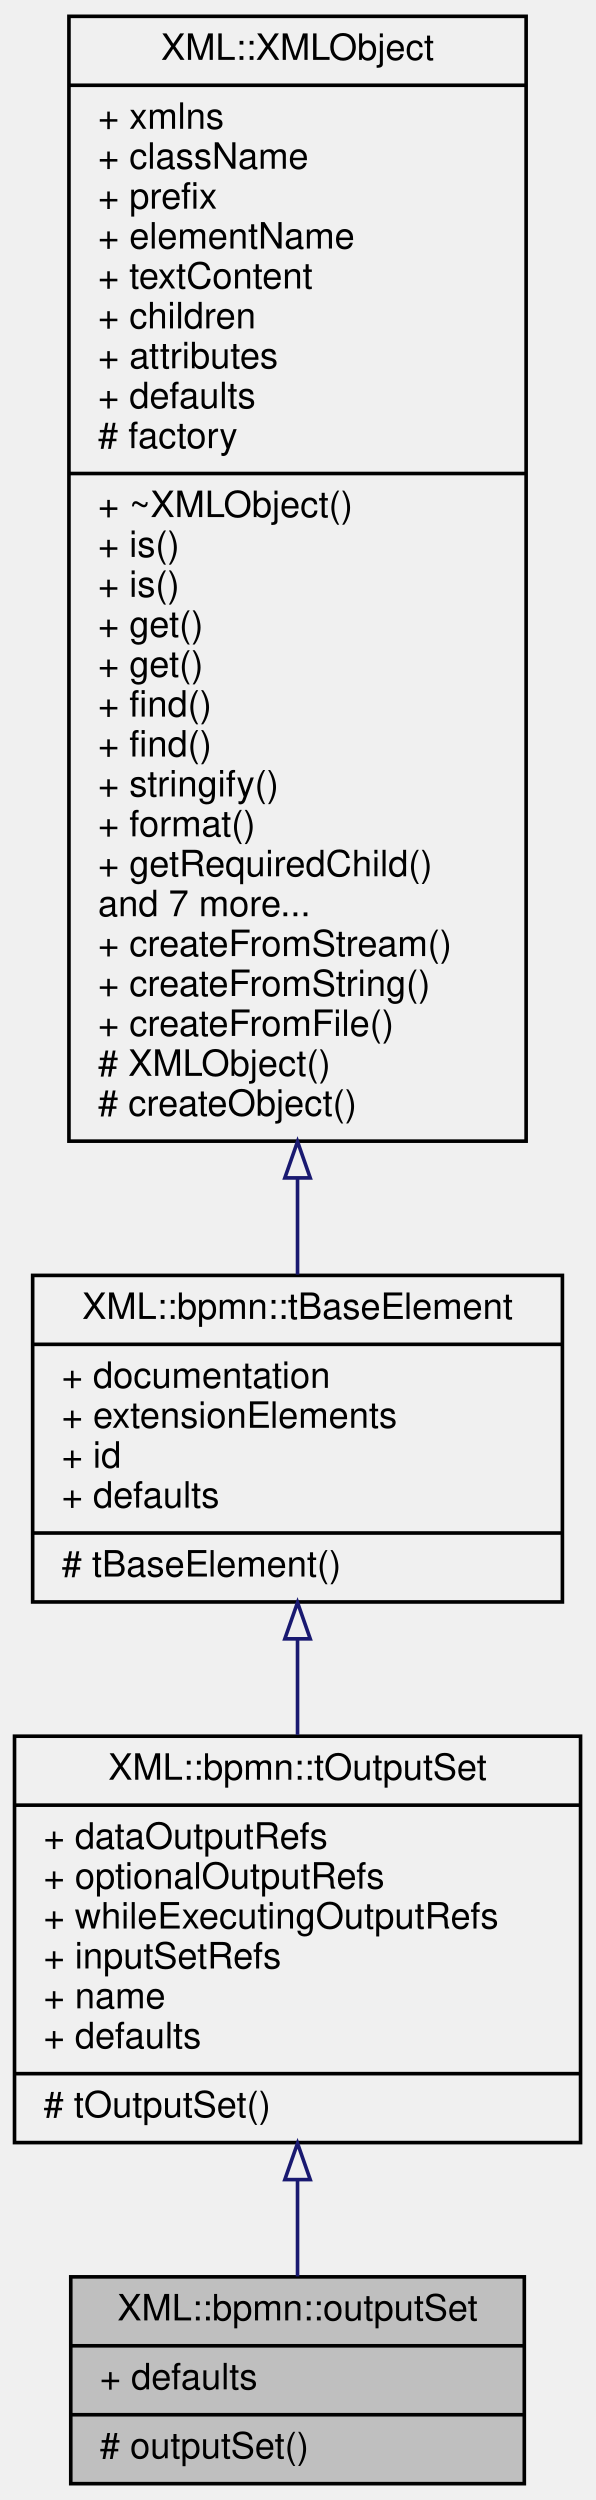
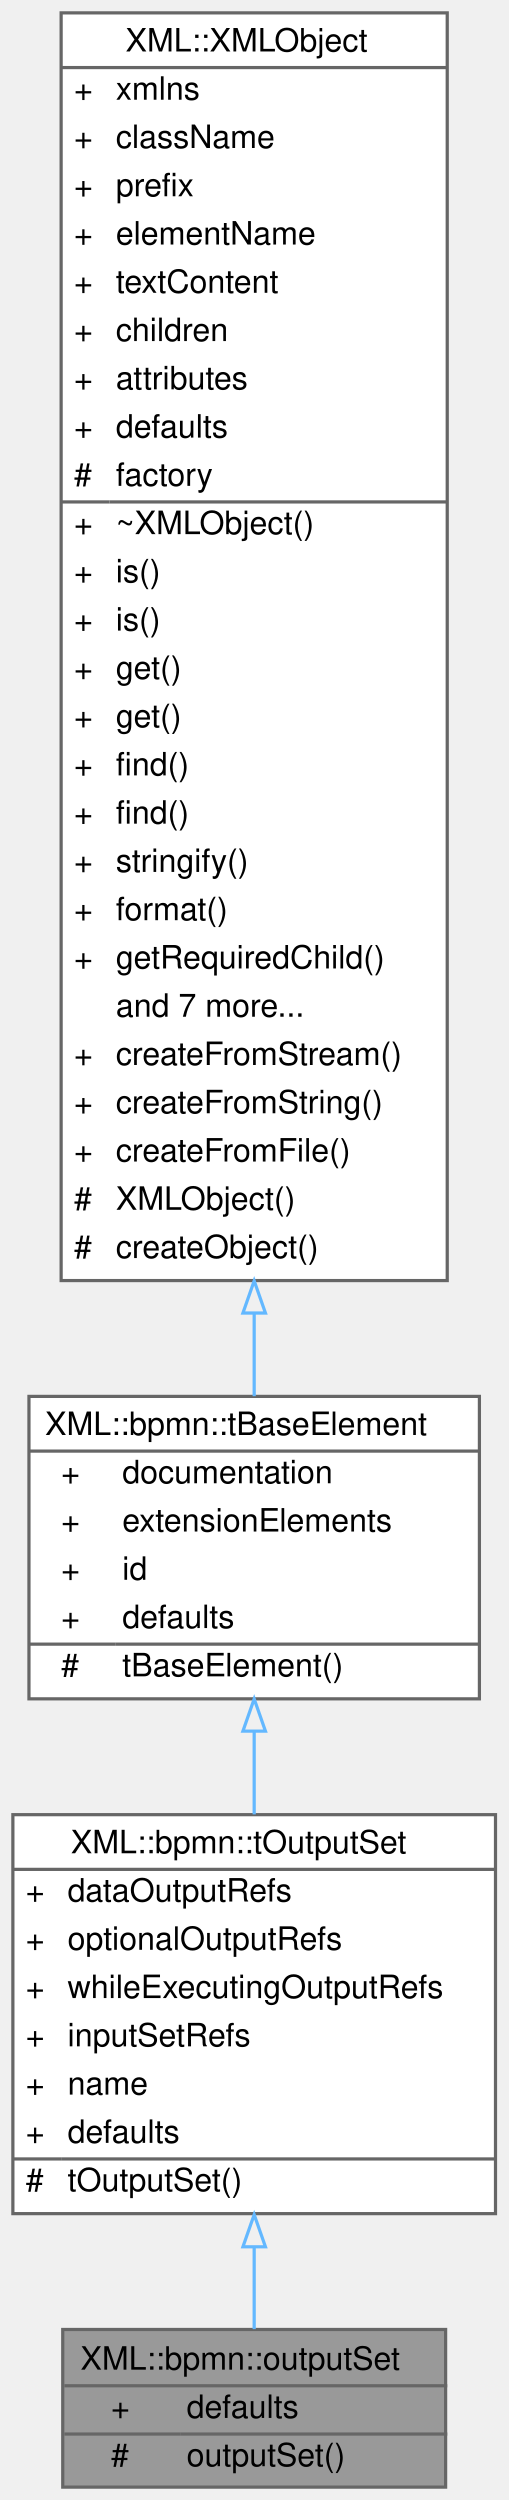
- <svg xmlns="http://www.w3.org/2000/svg" xmlns:xlink="http://www.w3.org/1999/xlink" width="164pt" height="689pt" viewBox="0.00 0.00 164.00 689.00">
-   <g id="graph0" class="graph" transform="scale(1 1) rotate(0) translate(4 685)">
-     <g id="node1" class="node">
-       <g id="a_node1">
+ <svg xmlns="http://www.w3.org/2000/svg" xmlns:xlink="http://www.w3.org/1999/xlink" width="158pt" height="777pt" viewBox="0.00 0.00 158.00 777.00">
+   <g id="graph0" class="graph" transform="scale(1 1) rotate(0) translate(4 773)">
+     <g id="Node000001" class="node">
+       <g id="a_Node000001">
        <a xlink:title=" ">
-           <polygon fill="#bfbfbf" stroke="black" points="15.5,-0.5 15.5,-57.5 140.5,-57.5 140.5,-0.5 15.5,-0.5" />
-           <text text-anchor="middle" x="78" y="-45.5" font-family="Helvetica,sans-Serif" font-size="10.00">XML::bpmn::outputSet</text>
-           <polyline fill="none" stroke="black" points="15.5,-38.5 140.5,-38.5 " />
-           <text text-anchor="start" x="23.5" y="-26.5" font-family="Helvetica,sans-Serif" font-size="10.00">+ defaults</text>
-           <polyline fill="none" stroke="black" points="15.5,-19.5 140.5,-19.5 " />
-           <text text-anchor="start" x="23.5" y="-7.5" font-family="Helvetica,sans-Serif" font-size="10.00"># outputSet()</text>
+           <polygon fill="#999999" stroke="transparent" points="134.5,-49 15.5,-49 15.5,0 134.5,0 134.5,-49" />
+           <text text-anchor="start" x="21" y="-36.5" font-family="Helvetica,sans-Serif" font-size="10.00">XML::bpmn::outputSet</text>
+           <text text-anchor="start" x="30.5" y="-21.5" font-family="Helvetica,sans-Serif" font-size="10.00">+</text>
+           <text text-anchor="start" x="54" y="-21.5" font-family="Helvetica,sans-Serif" font-size="10.00">defaults</text>
+           <text text-anchor="start" x="30.5" y="-6.5" font-family="Helvetica,sans-Serif" font-size="10.00">#</text>
+           <text text-anchor="start" x="54" y="-6.5" font-family="Helvetica,sans-Serif" font-size="10.00">outputSet()</text>
+           <polygon fill="#666666" stroke="#666666" points="16,-31.5 16,-31.5 135,-31.5 135,-31.5 16,-31.5" />
+           <polygon fill="#666666" stroke="#666666" points="16,-16.5 16,-16.5 52,-16.5 52,-16.5 16,-16.5" />
+           <polygon fill="#666666" stroke="#666666" points="52,-16.5 52,-16.5 135,-16.5 135,-16.5 52,-16.5" />
+           <polygon fill="none" stroke="#666666" points="15.5,0 15.5,-49 134.5,-49 134.5,0 15.5,0" />
        </a>
      </g>
    </g>
-     <g id="node2" class="node">
-       <g id="a_node2">
+     <g id="Node000002" class="node">
+       <g id="a_Node000002">
        <a xlink:href="classXML_1_1bpmn_1_1tOutputSet.html" target="_top" xlink:title=" ">
-           <polygon fill="none" stroke="black" points="0,-94.5 0,-206.5 156,-206.5 156,-94.5 0,-94.5" />
-           <text text-anchor="middle" x="78" y="-194.5" font-family="Helvetica,sans-Serif" font-size="10.00">XML::bpmn::tOutputSet</text>
-           <polyline fill="none" stroke="black" points="0,-187.5 156,-187.5 " />
-           <text text-anchor="start" x="8" y="-175.5" font-family="Helvetica,sans-Serif" font-size="10.00">+ dataOutputRefs</text>
-           <text text-anchor="start" x="8" y="-164.5" font-family="Helvetica,sans-Serif" font-size="10.00">+ optionalOutputRefs</text>
-           <text text-anchor="start" x="8" y="-153.5" font-family="Helvetica,sans-Serif" font-size="10.00">+ whileExecutingOutputRefs</text>
-           <text text-anchor="start" x="8" y="-142.5" font-family="Helvetica,sans-Serif" font-size="10.00">+ inputSetRefs</text>
-           <text text-anchor="start" x="8" y="-131.5" font-family="Helvetica,sans-Serif" font-size="10.00">+ name</text>
-           <text text-anchor="start" x="8" y="-120.5" font-family="Helvetica,sans-Serif" font-size="10.00">+ defaults</text>
-           <polyline fill="none" stroke="black" points="0,-113.5 156,-113.5 " />
-           <text text-anchor="start" x="8" y="-101.5" font-family="Helvetica,sans-Serif" font-size="10.00"># tOutputSet()</text>
+           <polygon fill="white" stroke="transparent" points="150,-209 0,-209 0,-85 150,-85 150,-209" />
+           <text text-anchor="start" x="18" y="-197" font-family="Helvetica,sans-Serif" font-size="10.00">XML::bpmn::tOutputSet</text>
+           <text text-anchor="start" x="4" y="-182" font-family="Helvetica,sans-Serif" font-size="10.00">+</text>
+           <text text-anchor="start" x="17" y="-182" font-family="Helvetica,sans-Serif" font-size="10.00">dataOutputRefs</text>
+           <text text-anchor="start" x="4" y="-167" font-family="Helvetica,sans-Serif" font-size="10.00">+</text>
+           <text text-anchor="start" x="17" y="-167" font-family="Helvetica,sans-Serif" font-size="10.00">optionalOutputRefs</text>
+           <text text-anchor="start" x="4" y="-152" font-family="Helvetica,sans-Serif" font-size="10.00">+</text>
+           <text text-anchor="start" x="17" y="-152" font-family="Helvetica,sans-Serif" font-size="10.00">whileExecutingOutputRefs</text>
+           <text text-anchor="start" x="4" y="-137" font-family="Helvetica,sans-Serif" font-size="10.00">+</text>
+           <text text-anchor="start" x="17" y="-137" font-family="Helvetica,sans-Serif" font-size="10.00">inputSetRefs</text>
+           <text text-anchor="start" x="4" y="-122" font-family="Helvetica,sans-Serif" font-size="10.00">+</text>
+           <text text-anchor="start" x="17" y="-122" font-family="Helvetica,sans-Serif" font-size="10.00">name</text>
+           <text text-anchor="start" x="4" y="-107" font-family="Helvetica,sans-Serif" font-size="10.00">+</text>
+           <text text-anchor="start" x="17" y="-107" font-family="Helvetica,sans-Serif" font-size="10.00">defaults</text>
+           <text text-anchor="start" x="4" y="-92" font-family="Helvetica,sans-Serif" font-size="10.00">#</text>
+           <text text-anchor="start" x="17" y="-92" font-family="Helvetica,sans-Serif" font-size="10.00">tOutputSet()</text>
+           <polygon fill="#666666" stroke="#666666" points="0,-192 0,-192 150,-192 150,-192 0,-192" />
+           <polygon fill="#666666" stroke="#666666" points="0,-102 0,-102 15,-102 15,-102 0,-102" />
+           <polygon fill="#666666" stroke="#666666" points="15,-102 15,-102 150,-102 150,-102 15,-102" />
+           <polygon fill="none" stroke="#666666" points="0,-85 0,-209 150,-209 150,-85 0,-85" />
        </a>
      </g>
    </g>
-     <g id="edge1" class="edge">
-       <path fill="none" stroke="midnightblue" d="M78,-84.15C78,-74.82 78,-65.67 78,-57.63" />
-       <polygon fill="none" stroke="midnightblue" points="74.5,-84.3 78,-94.3 81.5,-84.3 74.5,-84.3" />
-     </g>
-     <g id="node3" class="node">
-       <g id="a_node3">
-         <a xlink:href="classXML_1_1bpmn_1_1tBaseElement.html" target="_top" xlink:title=" ">
-           <polygon fill="none" stroke="black" points="5,-243.5 5,-333.5 151,-333.5 151,-243.5 5,-243.5" />
-           <text text-anchor="middle" x="78" y="-321.5" font-family="Helvetica,sans-Serif" font-size="10.00">XML::bpmn::tBaseElement</text>
-           <polyline fill="none" stroke="black" points="5,-314.5 151,-314.5 " />
-           <text text-anchor="start" x="13" y="-302.5" font-family="Helvetica,sans-Serif" font-size="10.00">+ documentation</text>
-           <text text-anchor="start" x="13" y="-291.5" font-family="Helvetica,sans-Serif" font-size="10.00">+ extensionElements</text>
-           <text text-anchor="start" x="13" y="-280.5" font-family="Helvetica,sans-Serif" font-size="10.00">+ id</text>
-           <text text-anchor="start" x="13" y="-269.5" font-family="Helvetica,sans-Serif" font-size="10.00">+ defaults</text>
-           <polyline fill="none" stroke="black" points="5,-262.5 151,-262.5 " />
-           <text text-anchor="start" x="13" y="-250.5" font-family="Helvetica,sans-Serif" font-size="10.00"># tBaseElement()</text>
+     <g id="edge1_Node000001_Node000002" class="edge">
+       <g id="a_edge1_Node000001_Node000002">
+         <a xlink:title=" ">
+           <path fill="none" stroke="#63b8ff" d="M75,-74.65C75,-65.48 75,-56.67 75,-49.1" />
+           <polygon fill="none" stroke="#63b8ff" points="71.5,-74.69 75,-84.69 78.5,-74.69 71.5,-74.69" />
        </a>
      </g>
    </g>
-     <g id="edge2" class="edge">
-       <path fill="none" stroke="midnightblue" d="M78,-233.31C78,-224.61 78,-215.59 78,-206.87" />
-       <polygon fill="none" stroke="midnightblue" points="74.5,-233.34 78,-243.34 81.5,-233.34 74.5,-233.34" />
-     </g>
-     <g id="node4" class="node">
-       <g id="a_node4">
-         <a xlink:href="classXML_1_1XMLObject.html" target="_top" xlink:title="A class representing a node in an XML-tree.">
-           <polygon fill="none" stroke="black" points="15,-370.5 15,-680.5 141,-680.5 141,-370.5 15,-370.5" />
-           <text text-anchor="middle" x="78" y="-668.5" font-family="Helvetica,sans-Serif" font-size="10.00">XML::XMLObject</text>
-           <polyline fill="none" stroke="black" points="15,-661.5 141,-661.5 " />
-           <text text-anchor="start" x="23" y="-649.5" font-family="Helvetica,sans-Serif" font-size="10.00">+ xmlns</text>
-           <text text-anchor="start" x="23" y="-638.5" font-family="Helvetica,sans-Serif" font-size="10.00">+ className</text>
-           <text text-anchor="start" x="23" y="-627.5" font-family="Helvetica,sans-Serif" font-size="10.00">+ prefix</text>
-           <text text-anchor="start" x="23" y="-616.5" font-family="Helvetica,sans-Serif" font-size="10.00">+ elementName</text>
-           <text text-anchor="start" x="23" y="-605.5" font-family="Helvetica,sans-Serif" font-size="10.00">+ textContent</text>
-           <text text-anchor="start" x="23" y="-594.5" font-family="Helvetica,sans-Serif" font-size="10.00">+ children</text>
-           <text text-anchor="start" x="23" y="-583.5" font-family="Helvetica,sans-Serif" font-size="10.00">+ attributes</text>
-           <text text-anchor="start" x="23" y="-572.5" font-family="Helvetica,sans-Serif" font-size="10.00">+ defaults</text>
-           <text text-anchor="start" x="23" y="-561.5" font-family="Helvetica,sans-Serif" font-size="10.00"># factory</text>
-           <polyline fill="none" stroke="black" points="15,-554.5 141,-554.5 " />
-           <text text-anchor="start" x="23" y="-542.5" font-family="Helvetica,sans-Serif" font-size="10.00">+ ~XMLObject()</text>
-           <text text-anchor="start" x="23" y="-531.5" font-family="Helvetica,sans-Serif" font-size="10.00">+ is()</text>
-           <text text-anchor="start" x="23" y="-520.5" font-family="Helvetica,sans-Serif" font-size="10.00">+ is()</text>
-           <text text-anchor="start" x="23" y="-509.5" font-family="Helvetica,sans-Serif" font-size="10.00">+ get()</text>
-           <text text-anchor="start" x="23" y="-498.5" font-family="Helvetica,sans-Serif" font-size="10.00">+ get()</text>
-           <text text-anchor="start" x="23" y="-487.5" font-family="Helvetica,sans-Serif" font-size="10.00">+ find()</text>
-           <text text-anchor="start" x="23" y="-476.5" font-family="Helvetica,sans-Serif" font-size="10.00">+ find()</text>
-           <text text-anchor="start" x="23" y="-465.5" font-family="Helvetica,sans-Serif" font-size="10.00">+ stringify()</text>
-           <text text-anchor="start" x="23" y="-454.5" font-family="Helvetica,sans-Serif" font-size="10.00">+ format()</text>
-           <text text-anchor="start" x="23" y="-443.5" font-family="Helvetica,sans-Serif" font-size="10.00">+ getRequiredChild()</text>
-           <text text-anchor="start" x="23" y="-432.5" font-family="Helvetica,sans-Serif" font-size="10.00">and 7 more...</text>
-           <text text-anchor="start" x="23" y="-421.5" font-family="Helvetica,sans-Serif" font-size="10.00">+ createFromStream()</text>
-           <text text-anchor="start" x="23" y="-410.5" font-family="Helvetica,sans-Serif" font-size="10.00">+ createFromString()</text>
-           <text text-anchor="start" x="23" y="-399.5" font-family="Helvetica,sans-Serif" font-size="10.00">+ createFromFile()</text>
-           <text text-anchor="start" x="23" y="-388.5" font-family="Helvetica,sans-Serif" font-size="10.00"># XMLObject()</text>
-           <text text-anchor="start" x="23" y="-377.5" font-family="Helvetica,sans-Serif" font-size="10.00"># createObject()</text>
+     <g id="Node000003" class="node">
+       <g id="a_Node000003">
+         <a xlink:href="classXML_1_1bpmn_1_1tBaseElement.html" target="_top" xlink:title=" ">
+           <polygon fill="white" stroke="transparent" points="145,-339 5,-339 5,-245 145,-245 145,-339" />
+           <text text-anchor="start" x="10" y="-327" font-family="Helvetica,sans-Serif" font-size="10.00">XML::bpmn::tBaseElement</text>
+           <text text-anchor="start" x="15" y="-312" font-family="Helvetica,sans-Serif" font-size="10.00">+</text>
+           <text text-anchor="start" x="34" y="-312" font-family="Helvetica,sans-Serif" font-size="10.00">documentation</text>
+           <text text-anchor="start" x="15" y="-297" font-family="Helvetica,sans-Serif" font-size="10.00">+</text>
+           <text text-anchor="start" x="34" y="-297" font-family="Helvetica,sans-Serif" font-size="10.00">extensionElements</text>
+           <text text-anchor="start" x="15" y="-282" font-family="Helvetica,sans-Serif" font-size="10.00">+</text>
+           <text text-anchor="start" x="34" y="-282" font-family="Helvetica,sans-Serif" font-size="10.00">id</text>
+           <text text-anchor="start" x="15" y="-267" font-family="Helvetica,sans-Serif" font-size="10.00">+</text>
+           <text text-anchor="start" x="34" y="-267" font-family="Helvetica,sans-Serif" font-size="10.00">defaults</text>
+           <text text-anchor="start" x="15" y="-252" font-family="Helvetica,sans-Serif" font-size="10.00">#</text>
+           <text text-anchor="start" x="34" y="-252" font-family="Helvetica,sans-Serif" font-size="10.00">tBaseElement()</text>
+           <polygon fill="#666666" stroke="#666666" points="5,-322 5,-322 145,-322 145,-322 5,-322" />
+           <polygon fill="#666666" stroke="#666666" points="5,-262 5,-262 32,-262 32,-262 5,-262" />
+           <polygon fill="#666666" stroke="#666666" points="32,-262 32,-262 145,-262 145,-262 32,-262" />
+           <polygon fill="none" stroke="#666666" points="5,-245 5,-339 145,-339 145,-245 5,-245" />
        </a>
      </g>
    </g>
-     <g id="edge3" class="edge">
-       <path fill="none" stroke="midnightblue" d="M78,-360.35C78,-350.89 78,-341.91 78,-333.72" />
-       <polygon fill="none" stroke="midnightblue" points="74.5,-360.37 78,-370.37 81.5,-360.37 74.5,-360.37" />
+     <g id="edge2_Node000002_Node000003" class="edge">
+       <g id="a_edge2_Node000002_Node000003">
+         <a xlink:title=" ">
+           <path fill="none" stroke="#63b8ff" d="M75,-234.84C75,-226.38 75,-217.63 75,-209.08" />
+           <polygon fill="none" stroke="#63b8ff" points="71.5,-234.97 75,-244.97 78.5,-234.97 71.5,-234.97" />
+         </a>
+       </g>
+     </g>
+     <g id="Node000004" class="node">
+       <g id="a_Node000004">
+         <a xlink:href="classXML_1_1XMLObject.html" target="_top" xlink:title="A class representing a node in an XML-tree.">
+           <polygon fill="white" stroke="transparent" points="135,-769 15,-769 15,-375 135,-375 135,-769" />
+           <text text-anchor="start" x="35" y="-757" font-family="Helvetica,sans-Serif" font-size="10.00">XML::XMLObject</text>
+           <text text-anchor="start" x="19" y="-742" font-family="Helvetica,sans-Serif" font-size="10.00">+</text>
+           <text text-anchor="start" x="32" y="-742" font-family="Helvetica,sans-Serif" font-size="10.00">xmlns</text>
+           <text text-anchor="start" x="19" y="-727" font-family="Helvetica,sans-Serif" font-size="10.00">+</text>
+           <text text-anchor="start" x="32" y="-727" font-family="Helvetica,sans-Serif" font-size="10.00">className</text>
+           <text text-anchor="start" x="19" y="-712" font-family="Helvetica,sans-Serif" font-size="10.00">+</text>
+           <text text-anchor="start" x="32" y="-712" font-family="Helvetica,sans-Serif" font-size="10.00">prefix</text>
+           <text text-anchor="start" x="19" y="-697" font-family="Helvetica,sans-Serif" font-size="10.00">+</text>
+           <text text-anchor="start" x="32" y="-697" font-family="Helvetica,sans-Serif" font-size="10.00">elementName</text>
+           <text text-anchor="start" x="19" y="-682" font-family="Helvetica,sans-Serif" font-size="10.00">+</text>
+           <text text-anchor="start" x="32" y="-682" font-family="Helvetica,sans-Serif" font-size="10.00">textContent</text>
+           <text text-anchor="start" x="19" y="-667" font-family="Helvetica,sans-Serif" font-size="10.00">+</text>
+           <text text-anchor="start" x="32" y="-667" font-family="Helvetica,sans-Serif" font-size="10.00">children</text>
+           <text text-anchor="start" x="19" y="-652" font-family="Helvetica,sans-Serif" font-size="10.00">+</text>
+           <text text-anchor="start" x="32" y="-652" font-family="Helvetica,sans-Serif" font-size="10.00">attributes</text>
+           <text text-anchor="start" x="19" y="-637" font-family="Helvetica,sans-Serif" font-size="10.00">+</text>
+           <text text-anchor="start" x="32" y="-637" font-family="Helvetica,sans-Serif" font-size="10.00">defaults</text>
+           <text text-anchor="start" x="19" y="-622" font-family="Helvetica,sans-Serif" font-size="10.00">#</text>
+           <text text-anchor="start" x="32" y="-622" font-family="Helvetica,sans-Serif" font-size="10.00">factory</text>
+           <text text-anchor="start" x="19" y="-607" font-family="Helvetica,sans-Serif" font-size="10.00">+</text>
+           <text text-anchor="start" x="32" y="-607" font-family="Helvetica,sans-Serif" font-size="10.00">~XMLObject()</text>
+           <text text-anchor="start" x="19" y="-592" font-family="Helvetica,sans-Serif" font-size="10.00">+</text>
+           <text text-anchor="start" x="32" y="-592" font-family="Helvetica,sans-Serif" font-size="10.00">is()</text>
+           <text text-anchor="start" x="19" y="-577" font-family="Helvetica,sans-Serif" font-size="10.00">+</text>
+           <text text-anchor="start" x="32" y="-577" font-family="Helvetica,sans-Serif" font-size="10.00">is()</text>
+           <text text-anchor="start" x="19" y="-562" font-family="Helvetica,sans-Serif" font-size="10.00">+</text>
+           <text text-anchor="start" x="32" y="-562" font-family="Helvetica,sans-Serif" font-size="10.00">get()</text>
+           <text text-anchor="start" x="19" y="-547" font-family="Helvetica,sans-Serif" font-size="10.00">+</text>
+           <text text-anchor="start" x="32" y="-547" font-family="Helvetica,sans-Serif" font-size="10.00">get()</text>
+           <text text-anchor="start" x="19" y="-532" font-family="Helvetica,sans-Serif" font-size="10.00">+</text>
+           <text text-anchor="start" x="32" y="-532" font-family="Helvetica,sans-Serif" font-size="10.00">find()</text>
+           <text text-anchor="start" x="19" y="-517" font-family="Helvetica,sans-Serif" font-size="10.00">+</text>
+           <text text-anchor="start" x="32" y="-517" font-family="Helvetica,sans-Serif" font-size="10.00">find()</text>
+           <text text-anchor="start" x="19" y="-502" font-family="Helvetica,sans-Serif" font-size="10.00">+</text>
+           <text text-anchor="start" x="32" y="-502" font-family="Helvetica,sans-Serif" font-size="10.00">stringify()</text>
+           <text text-anchor="start" x="19" y="-487" font-family="Helvetica,sans-Serif" font-size="10.00">+</text>
+           <text text-anchor="start" x="32" y="-487" font-family="Helvetica,sans-Serif" font-size="10.00">format()</text>
+           <text text-anchor="start" x="19" y="-472" font-family="Helvetica,sans-Serif" font-size="10.00">+</text>
+           <text text-anchor="start" x="32" y="-472" font-family="Helvetica,sans-Serif" font-size="10.00">getRequiredChild()</text>
+           <text text-anchor="start" x="32" y="-457" font-family="Helvetica,sans-Serif" font-size="10.00">and 7 more...</text>
+           <text text-anchor="start" x="19" y="-442" font-family="Helvetica,sans-Serif" font-size="10.00">+</text>
+           <text text-anchor="start" x="32" y="-442" font-family="Helvetica,sans-Serif" font-size="10.00">createFromStream()</text>
+           <text text-anchor="start" x="19" y="-427" font-family="Helvetica,sans-Serif" font-size="10.00">+</text>
+           <text text-anchor="start" x="32" y="-427" font-family="Helvetica,sans-Serif" font-size="10.00">createFromString()</text>
+           <text text-anchor="start" x="19" y="-412" font-family="Helvetica,sans-Serif" font-size="10.00">+</text>
+           <text text-anchor="start" x="32" y="-412" font-family="Helvetica,sans-Serif" font-size="10.00">createFromFile()</text>
+           <text text-anchor="start" x="19" y="-397" font-family="Helvetica,sans-Serif" font-size="10.00">#</text>
+           <text text-anchor="start" x="32" y="-397" font-family="Helvetica,sans-Serif" font-size="10.00">XMLObject()</text>
+           <text text-anchor="start" x="19" y="-382" font-family="Helvetica,sans-Serif" font-size="10.00">#</text>
+           <text text-anchor="start" x="32" y="-382" font-family="Helvetica,sans-Serif" font-size="10.00">createObject()</text>
+           <polygon fill="#666666" stroke="#666666" points="15,-752 15,-752 135,-752 135,-752 15,-752" />
+           <polygon fill="#666666" stroke="#666666" points="15,-617 15,-617 30,-617 30,-617 15,-617" />
+           <polygon fill="#666666" stroke="#666666" points="30,-617 30,-617 135,-617 135,-617 30,-617" />
+           <polygon fill="none" stroke="#666666" points="15,-375 15,-769 135,-769 135,-375 15,-375" />
+         </a>
+       </g>
+     </g>
+     <g id="edge3_Node000003_Node000004" class="edge">
+       <g id="a_edge3_Node000003_Node000004">
+         <a xlink:title=" ">
+           <path fill="none" stroke="#63b8ff" d="M75,-364.78C75,-355.62 75,-346.97 75,-339.06" />
+           <polygon fill="none" stroke="#63b8ff" points="71.5,-364.91 75,-374.91 78.5,-364.91 71.5,-364.91" />
+         </a>
+       </g>
    </g>
  </g>
</svg>
